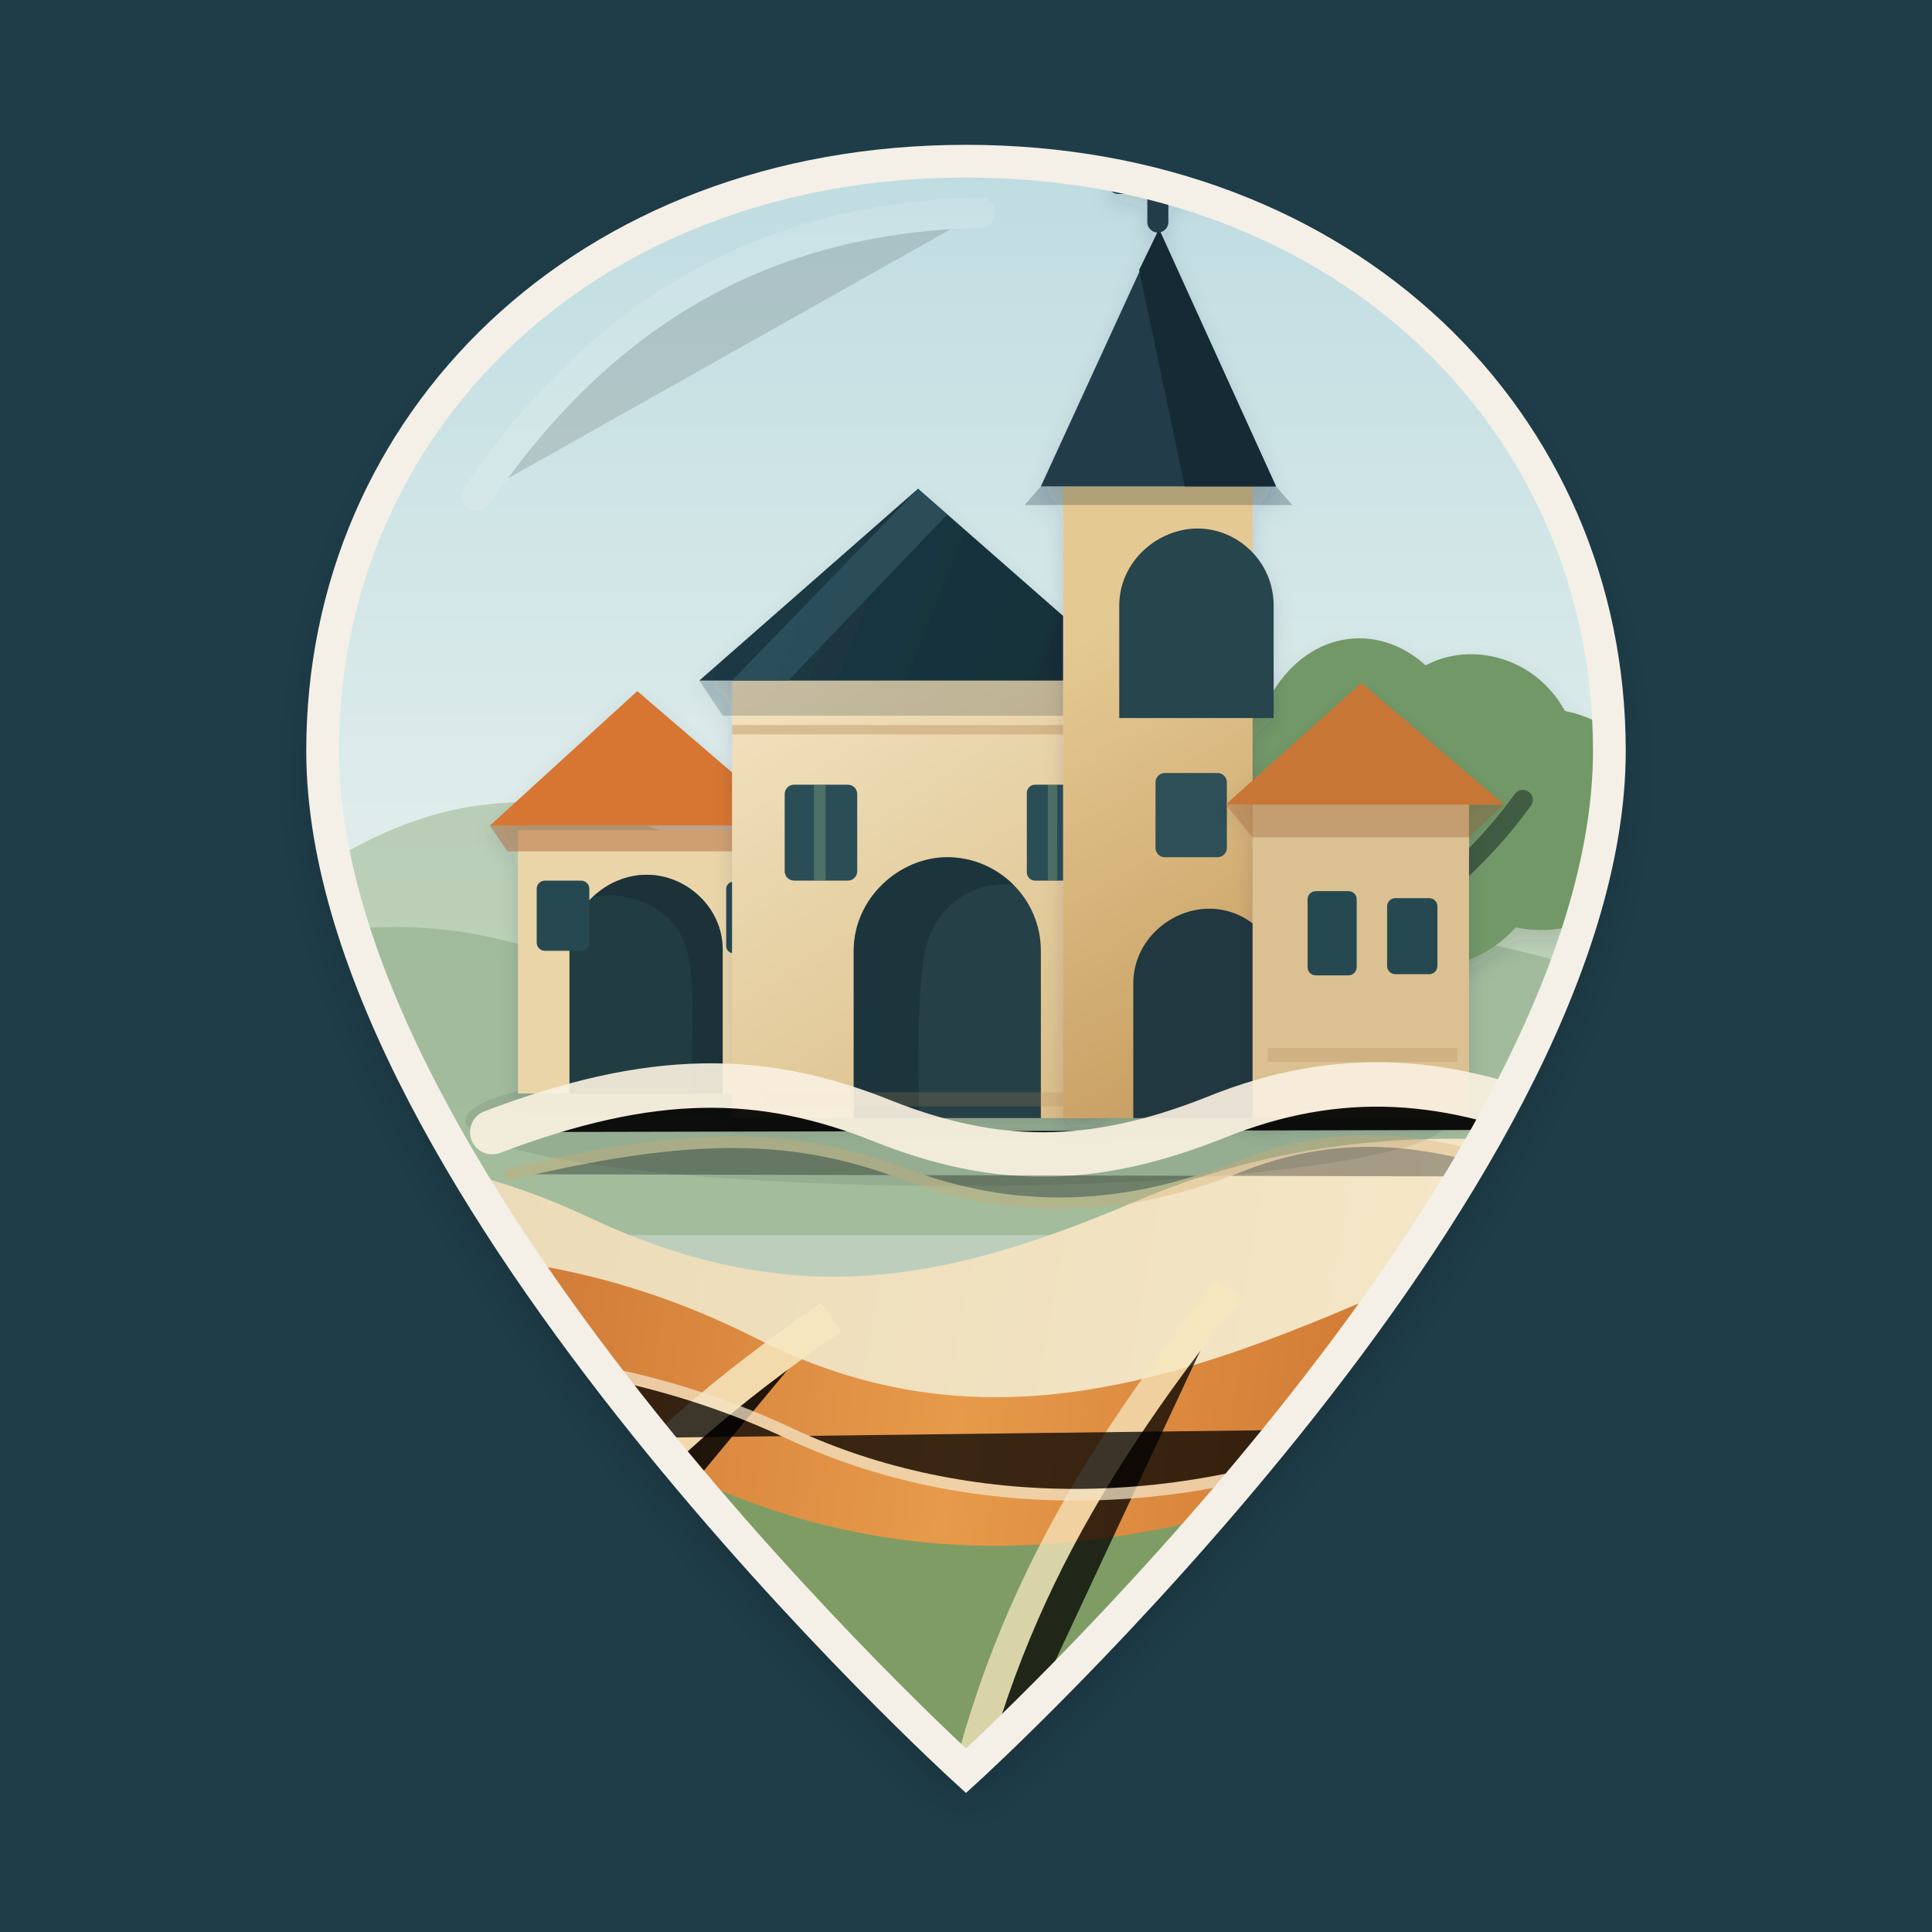
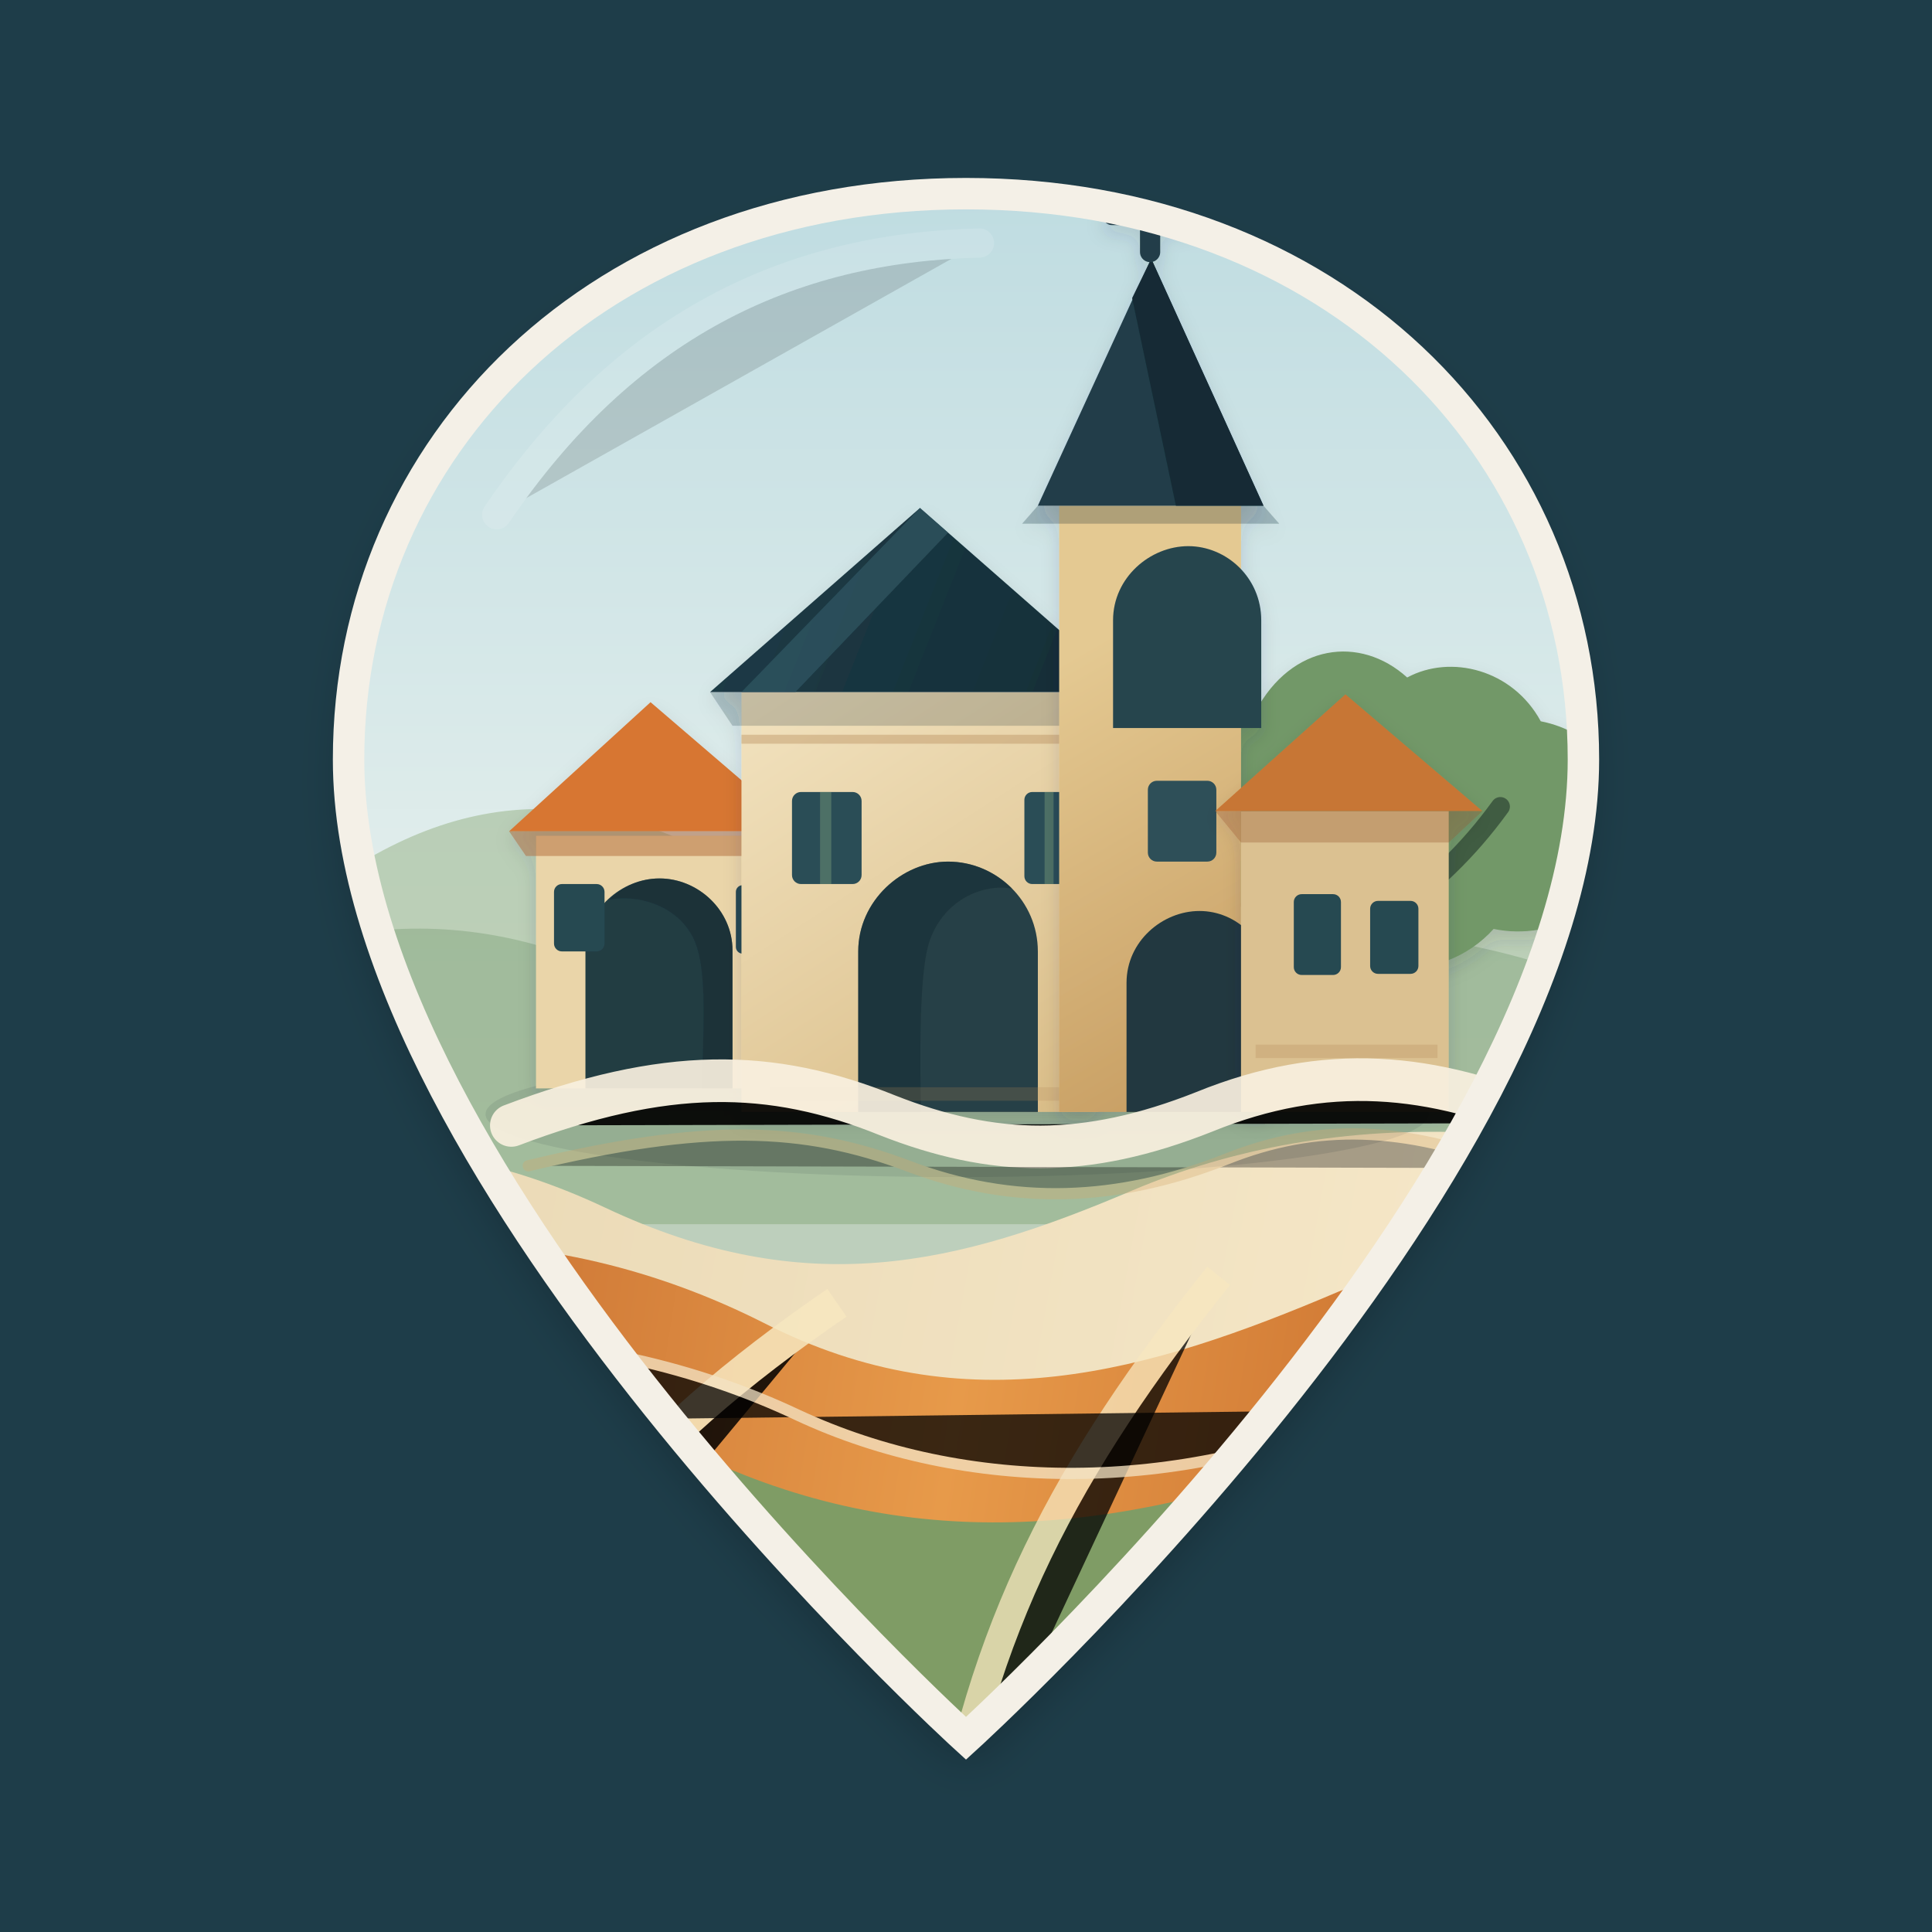
<svg xmlns="http://www.w3.org/2000/svg" width="1024" height="1024" viewBox="0 0 1024 1024">
  <defs>
    <clipPath id="pinClip">
      <path d="M800 112C474 112 250 336 250 616c0 372 550 872 550 872s550-500 550-872C1350 336 1126 112 800 112Z" />
    </clipPath>
    <linearGradient id="sky" x1="800" y1="112" x2="800" y2="940" gradientUnits="userSpaceOnUse">
      <stop offset="0" stop-color="#BFDCE1" />
      <stop offset="0.55" stop-color="#D8E9E9" />
      <stop offset="1" stop-color="#EEF3EF" />
    </linearGradient>
    <linearGradient id="fieldOrange" x1="280" y1="1060" x2="1320" y2="1220" gradientUnits="userSpaceOnUse">
      <stop stop-color="#C86F31" />
      <stop offset="0.5" stop-color="#E79A4A" />
      <stop offset="1" stop-color="#C66A2A" />
    </linearGradient>
    <linearGradient id="fieldCream" x1="250" y1="980" x2="1350" y2="1180" gradientUnits="userSpaceOnUse">
      <stop stop-color="#EAD9B5" />
      <stop offset="1" stop-color="#F6E8C9" />
    </linearGradient>
    <linearGradient id="wallLight" x1="575" y1="480" x2="880" y2="950" gradientUnits="userSpaceOnUse">
      <stop stop-color="#F6E9C9" />
      <stop offset="1" stop-color="#D9BC86" />
    </linearGradient>
    <linearGradient id="wallSide" x1="900" y1="520" x2="1120" y2="900" gradientUnits="userSpaceOnUse">
      <stop stop-color="#E4C992" />
      <stop offset="1" stop-color="#C59A5E" />
    </linearGradient>
    <linearGradient id="roof" x1="540" y1="420" x2="970" y2="590" gradientUnits="userSpaceOnUse">
      <stop stop-color="#1E3D49" />
      <stop offset="1" stop-color="#132B34" />
    </linearGradient>
    <filter id="softShadow" x="160" y="80" width="1280" height="1460" filterUnits="userSpaceOnUse" color-interpolation-filters="sRGB">
      <feDropShadow dx="0" dy="22" stdDeviation="22" flood-color="#000000" flood-opacity="0.25" />
    </filter>
    <filter id="tinyShadow" x="-20%" y="-20%" width="140%" height="140%" color-interpolation-filters="sRGB">
      <feDropShadow dx="0" dy="8" stdDeviation="8" flood-color="#27383B" flood-opacity="0.14" />
    </filter>
  </defs>
  <rect width="1024" height="1024" fill="#1E3D49" />
-   <g transform="translate(16 16) scale(0.62)">
+   <g transform="translate(36 36) scale(0.595)">
    <path filter="url(#softShadow)" d="M800 112C474 112 250 336 250 616c0 372 550 872 550 872s550-500 550-872C1350 336 1126 112 800 112Z" fill="#F4F0E7" />
    <g clip-path="url(#pinClip)">
      <rect x="0" y="0" width="1600" height="1600" fill="url(#sky)" />
      <path d="M190 760C330 640 460 630 610 720C760 810 880 730 1020 675C1158 620 1288 650 1420 740V1030H190V760Z" fill="#9AB78C" opacity="0.55" />
      <path d="M90 830C270 728 430 760 560 850C700 948 815 868 966 805C1122 738 1308 770 1510 885V1095H90V830Z" fill="#799E75" opacity="0.42" />
      <g filter="url(#tinyShadow)">
        <path d="M1058 573C1090 513 1151 505 1193 543C1232 522 1287 536 1312 582C1358 591 1395 630 1390 681C1384 748 1323 778 1270 767C1224 818 1142 812 1107 758C1055 766 1005 733 998 679C994 633 1018 593 1058 573Z" fill="#729868" />
        <path d="M1174 710C1159 756 1144 812 1136 890" stroke="#415B42" stroke-width="24" stroke-linecap="round" />
        <path d="M1172 760C1216 727 1247 698 1276 658" stroke="#415B42" stroke-width="17" stroke-linecap="round" />
        <path d="M1155 790C1115 755 1086 723 1060 681" stroke="#415B42" stroke-width="16" stroke-linecap="round" />
      </g>
      <path d="M-50 1050C140 945 310 936 478 1015C658 1100 793 1066 948 1000C1125 925 1355 922 1650 1048V1600H-50V1050Z" fill="url(#fieldCream)" />
      <path d="M-35 1135C210 1018 430 1022 620 1118C800 1210 963 1162 1132 1090C1308 1016 1456 1015 1650 1108V1600H-35V1135Z" fill="url(#fieldOrange)" />
      <path d="M-40 1265C170 1160 375 1160 594 1250C782 1327 968 1300 1170 1218C1365 1138 1515 1160 1650 1234V1600H-40V1265Z" fill="#7F9C65" />
      <path d="M270 1600C410 1335 505 1224 685 1100" stroke="#F7E7BF" stroke-width="30" opacity="0.85" />
      <path d="M780 1600C812 1390 890 1245 1025 1076" stroke="#F7E7BF" stroke-width="26" opacity="0.75" />
      <path d="M1035 1600C1096 1400 1200 1264 1370 1125" stroke="#E8C78B" stroke-width="20" opacity="0.6" />
      <path d="M-10 1210C230 1102 470 1115 650 1200C800 1270 988 1270 1160 1196C1322 1128 1480 1126 1610 1190" stroke="#F3E3C4" stroke-width="10" opacity="0.75" />
      <ellipse cx="792" cy="932" rx="420" ry="56" fill="#344348" opacity="0.12" />
      <g filter="url(#tinyShadow)">
        <path d="M417 684H630V909H417V684Z" fill="#EAD5A9" />
        <path d="M393 680L519 565L653 680H393Z" fill="#D77631" />
        <path d="M408 702H634L653 680H393L408 702Z" fill="#AD5D2B" opacity="0.45" />
        <path d="M461 786C461 750 493 722 527 722C561 722 592 750 592 786V909H461V786Z" fill="#223C43" />
        <path d="M592 786C592 750 561 722 527 722C510 722 494 729 482 741C506 736 542 745 557 775C571 803 565 864 565 909H592V786Z" fill="#152B32" opacity="0.55" />
        <rect x="433" y="727" width="45" height="60" rx="7" fill="#284851" />
        <rect x="595" y="728" width="32" height="61" rx="6" fill="#284851" />
      </g>
      <g filter="url(#tinyShadow)">
        <path d="M600 556H918V930H600V556Z" fill="url(#wallLight)" />
        <path d="M572 556L759 392L946 556H572Z" fill="url(#roof)" />
        <path d="M600 556L759 392L784 414L648 556H600Z" fill="#315864" opacity="0.7" />
        <path d="M592 586H926L946 556H572L592 586Z" fill="#10252C" opacity="0.2" />
        <path d="M704 787C704 742 743 707 784 707C827 707 864 742 864 787V930H704V787Z" fill="#263F46" />
        <path d="M704 787C704 742 743 707 784 707C806 707 826 716 841 731C811 726 776 745 766 783C758 814 759 890 760 930H704V787Z" fill="#152B32" opacity="0.5" />
        <rect x="645" y="645" width="62" height="82" rx="8" fill="#2C4D56" />
        <rect x="852" y="645" width="45" height="82" rx="7" fill="#2C4D56" />
        <path d="M675 645V727" stroke="#8BAE83" stroke-width="10" opacity="0.35" />
        <path d="M874 645V727" stroke="#8BAE83" stroke-width="8" opacity="0.35" />
        <path d="M600 598H918" stroke="#B28755" stroke-width="8" opacity="0.38" />
        <path d="M626 914H895" stroke="#B28755" stroke-width="12" opacity="0.22" />
      </g>
      <g filter="url(#tinyShadow)">
        <path d="M883 390H1045V930H883V390Z" fill="url(#wallSide)" />
        <path d="M864 390L965 170L1065 390H864Z" fill="#203D48" />
        <path d="M965 170L1065 390H987L948 205L965 170Z" fill="#132B34" />
        <path d="M850 406H1079L1065 390H864L850 406Z" fill="#10252C" opacity="0.25" />
        <path d="M931 492C931 454 964 426 998 426C1032 426 1063 454 1063 492V588H931V492Z" fill="#27454E" />
        <path d="M943 815C943 778 975 751 1008 751C1041 751 1070 778 1070 815V930H943V815Z" fill="#203940" />
        <rect x="962" y="635" width="61" height="72" rx="8" fill="#2D4F58" />
        <path d="M964 164V112" stroke="#203D48" stroke-width="18" stroke-linecap="round" />
        <path d="M930 132H998" stroke="#203D48" stroke-width="16" stroke-linecap="round" />
      </g>
      <g filter="url(#tinyShadow)">
        <path d="M1045 662H1230V930H1045V662Z" fill="#DBC191" />
        <path d="M1022 662L1138 558L1260 662H1022Z" fill="#C77634" />
        <path d="M1045 690H1230L1260 662H1022L1045 690Z" fill="#955126" opacity="0.32" />
        <rect x="1092" y="736" width="42" height="72" rx="7" fill="#284851" />
        <rect x="1160" y="742" width="43" height="65" rx="7" fill="#284851" />
        <path d="M1058 876H1220" stroke="#B28755" stroke-width="12" opacity="0.28" />
      </g>
      <path d="M395 942C532 890 626 891 730 933C824 970 906 972 1012 930C1120 886 1215 895 1320 940" stroke="#F8F0DF" stroke-width="38" stroke-linecap="round" opacity="0.92" />
      <path d="M410 978C568 940 655 943 748 978C842 1014 936 1010 1032 972C1112 940 1190 942 1288 980" stroke="#D2A76B" stroke-width="10" stroke-linecap="round" opacity="0.32" />
      <path d="M382 398C496 230 641 160 812 156" stroke="#FFFFFF" stroke-width="26" stroke-linecap="round" opacity="0.13" />
    </g>
    <path d="M800 112C474 112 250 336 250 616c0 372 550 872 550 872s550-500 550-872C1350 336 1126 112 800 112Z" stroke="#F4F0E7" stroke-width="28" fill="none" />
  </g>
</svg>
